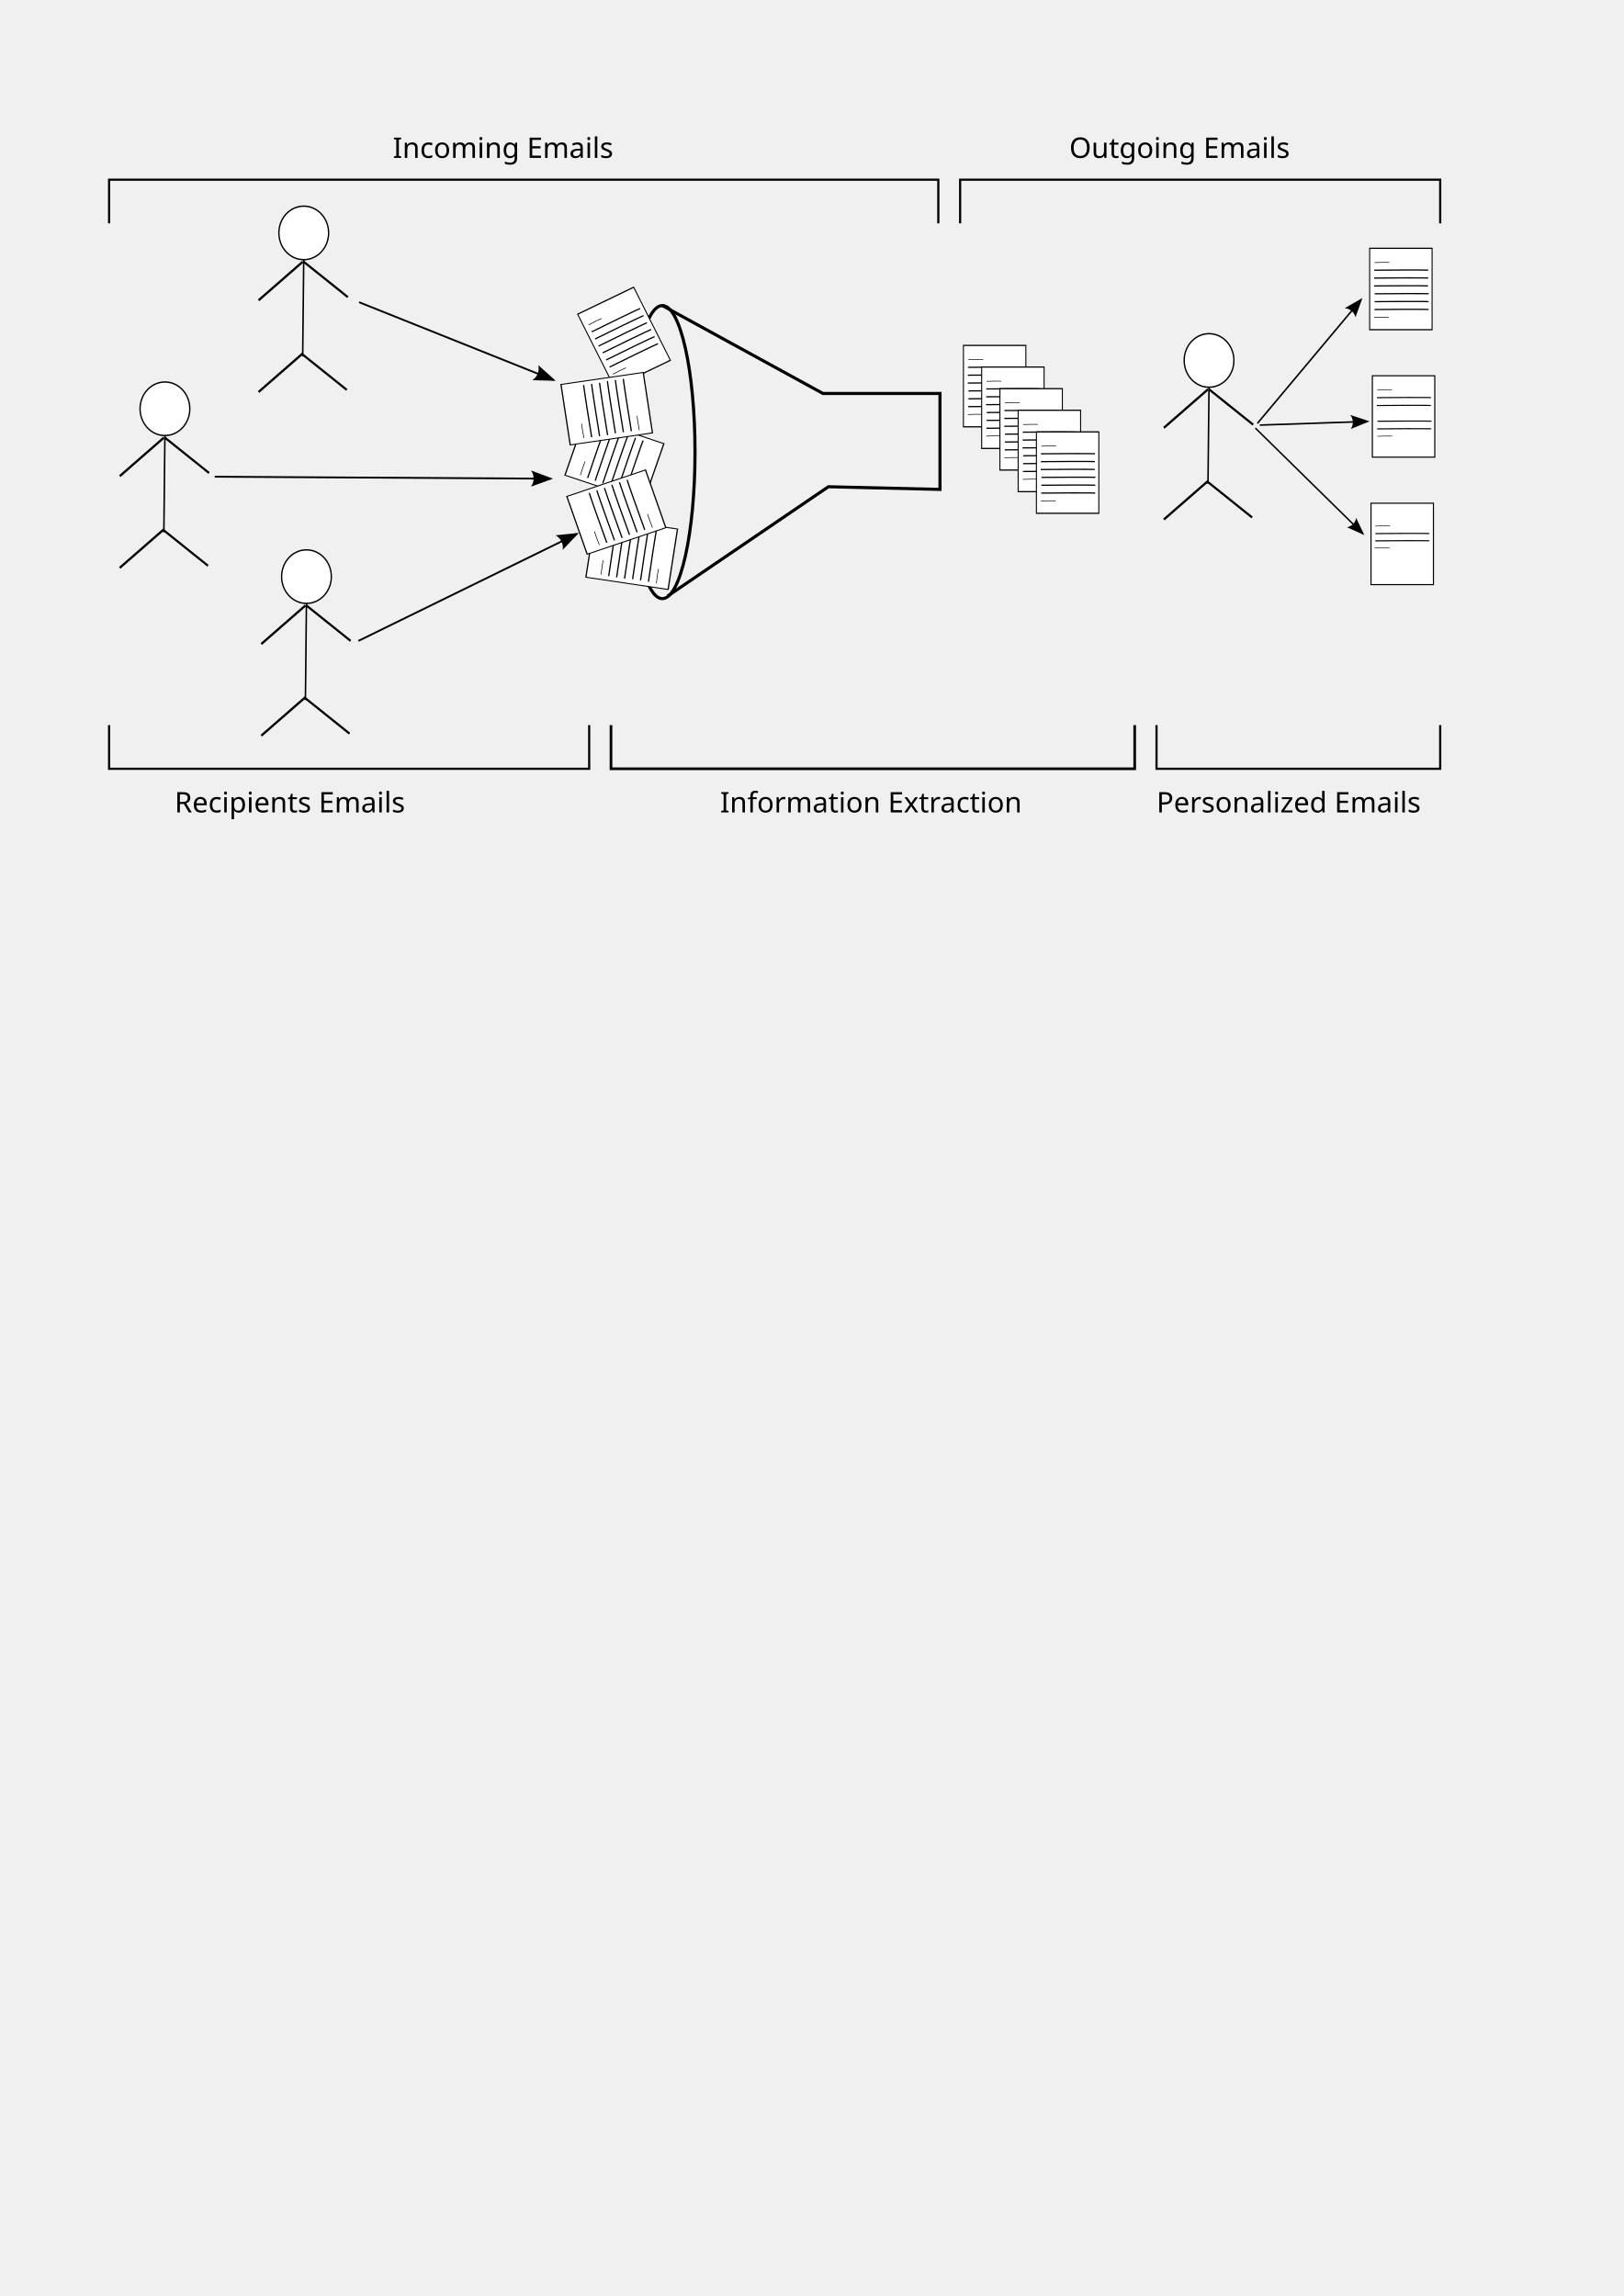
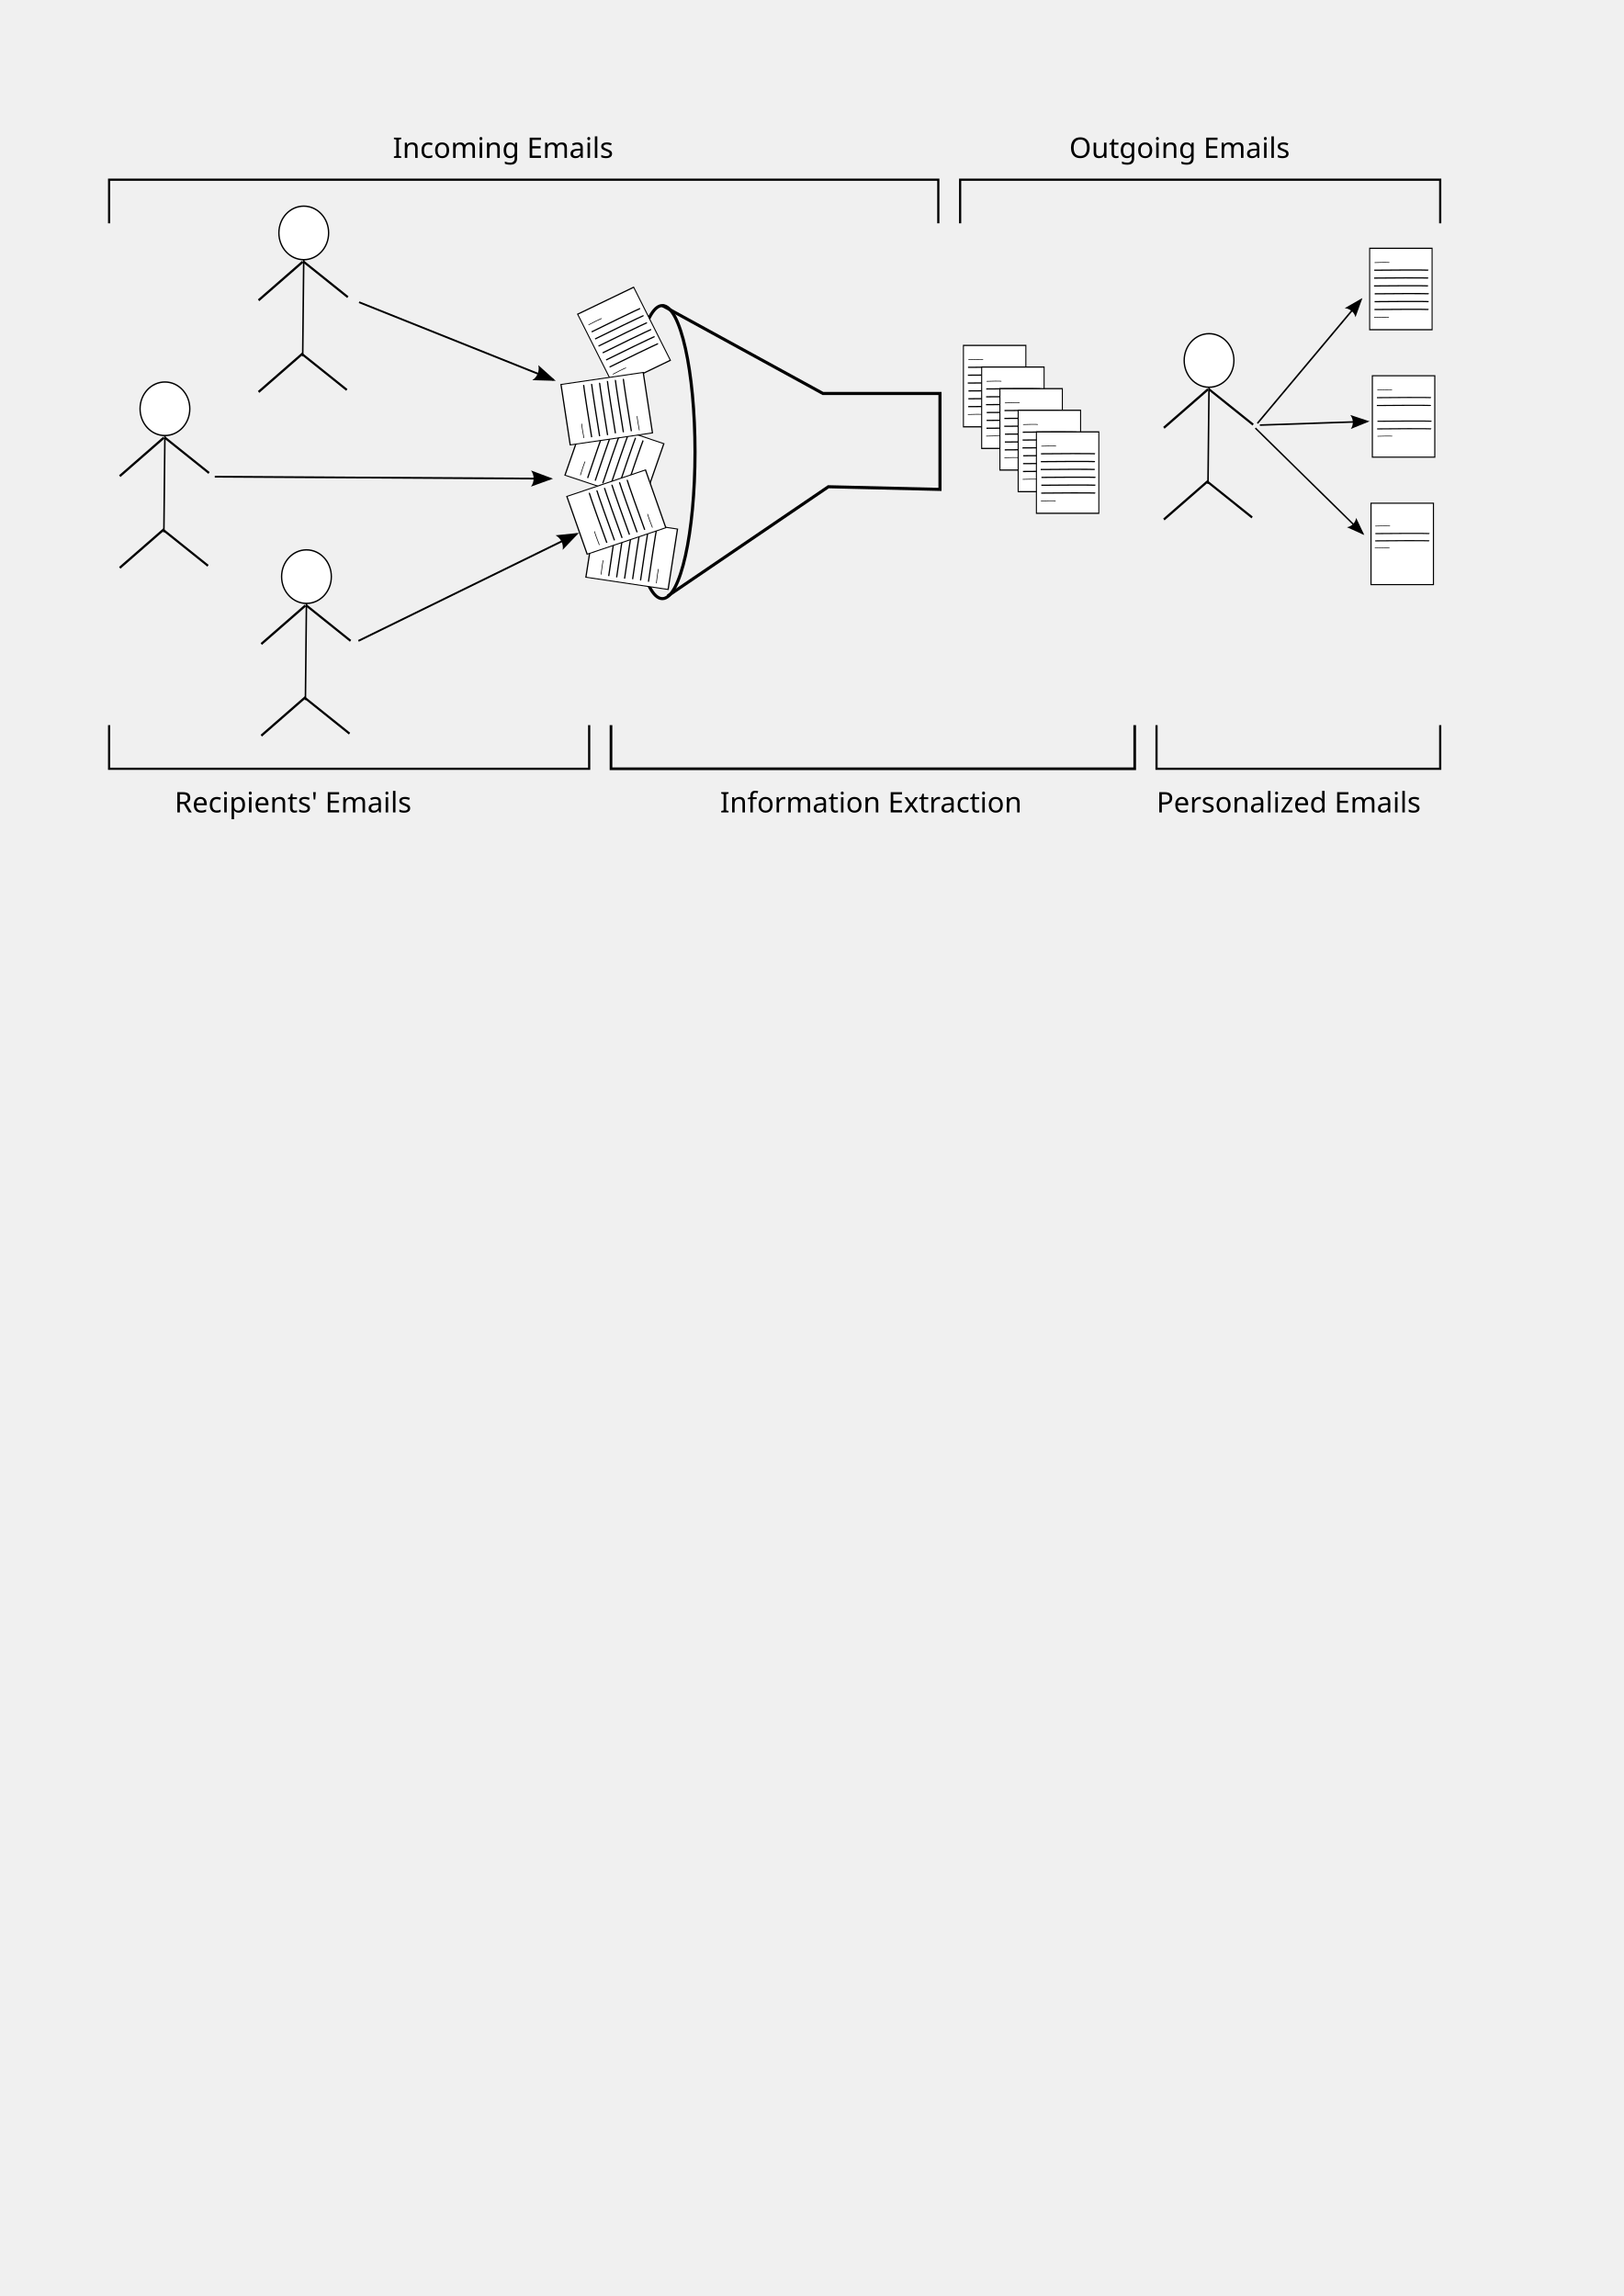
<svg xmlns="http://www.w3.org/2000/svg" xmlns:ns1="http://www.openswatchbook.org/uri/2009/osb" width="744.094" height="1052.362" id="svg2" version="1.1">
  <defs id="defs4">
    <linearGradient id="linearGradient9169" ns1:paint="solid">
      <stop style="stop-color:#000000;stop-opacity:1;" offset="0" id="stop9171" />
    </linearGradient>
    <marker orient="auto" refY="0.0" refX="0.0" id="Arrow2Lend" style="overflow:visible;">
      <path id="path4168" style="font-size:12.0;fill-rule:evenodd;stroke-width:0.625;stroke-linejoin:round;" d="M 8.719,4.034 L -2.207,0.016 L 8.719,-4.002 C 6.973,-1.63 6.983,1.616 8.719,4.034 z " transform="scale(1.1) rotate(180) translate(1,0)" />
    </marker>
    <marker orient="auto" refY="0.0" refX="0.0" id="Arrow1Lend" style="overflow:visible;">
      <path id="path4150" d="M 0.0,0.0 L 5.0,-5.0 L -12.5,0.0 L 5.0,5.0 L 0.0,0.0 z " style="fill-rule:evenodd;stroke:#000000;stroke-width:1.0pt;marker-start:none;" transform="scale(0.8) rotate(180) translate(12.5,0)" />
    </marker>
    <marker orient="auto" refY="0.0" refX="0.0" id="Arrow1Mend" style="overflow:visible;">
      <path id="path4156" d="M 0.0,0.0 L 5.0,-5.0 L -12.5,0.0 L 5.0,5.0 L 0.0,0.0 z " style="fill-rule:evenodd;stroke:#000000;stroke-width:1.0pt;marker-start:none;" transform="scale(0.4) rotate(180) translate(10,0)" />
    </marker>
    <marker orient="auto" refY="0.0" refX="0.0" id="Arrow2Lstart" style="overflow:visible">
      <path id="path4165" style="font-size:12.0;fill-rule:evenodd;stroke-width:0.625;stroke-linejoin:round" d="M 8.719,4.034 L -2.207,0.016 L 8.719,-4.002 C 6.973,-1.63 6.983,1.616 8.719,4.034 z " transform="scale(1.1) translate(1,0)" />
    </marker>
    <marker orient="auto" refY="0.0" refX="0.0" id="Arrow1Lstart" style="overflow:visible">
      <path id="path4147" d="M 0.0,0.0 L 5.0,-5.0 L -12.5,0.0 L 5.0,5.0 L 0.0,0.0 z " style="fill-rule:evenodd;stroke:#000000;stroke-width:1.0pt;marker-start:none" transform="scale(0.8) translate(12.5,0)" />
    </marker>
  </defs>
  <g id="layer1" style="display:inline" />
  <g id="layer3" style="display:inline">
    <g transform="matrix(0.9499535,0,0,1.022626,2.678176,56.93353)" id="g3038" style="display:inline">
      <path style="fill:#ffffff;fill-rule:evenodd;stroke:#000000;stroke-width:1px;stroke-linecap:butt;stroke-linejoin:miter;stroke-opacity:1" id="path3040" d="m 95,120.362 c 0,10.493 -8.283,19 -18.5,19 -10.217,0 -18.5,-8.507 -18.5,-19 0,-10.493 8.283,-19 18.5,-19 10.217,0 18.5,8.507 18.5,19 z" transform="matrix(0.6484769,0,0,0.6316722,27.13904,51.51095)" />
      <path style="fill:none;stroke:#000000;stroke-width:0.738px;stroke-linecap:butt;stroke-linejoin:miter;stroke-opacity:1" d="m 76.733,139.491 c -0.495,43.384 -0.495,43.384 -0.495,43.384" id="path3042" />
      <path style="fill:none;stroke:#000000;stroke-width:1px;stroke-linecap:butt;stroke-linejoin:miter;stroke-opacity:1" d="m 76.733,140.481 c 21.287,15.842 21.287,15.842 21.287,15.842" id="path3044" />
      <path id="path3046" d="M 54.95,157.736 C 76.238,140.481 76.238,140.481 76.238,140.481" style="fill:none;stroke:#000000;stroke-width:1.044px;stroke-linecap:butt;stroke-linejoin:miter;stroke-opacity:1" />
      <path style="fill:none;stroke:#000000;stroke-width:1px;stroke-linecap:butt;stroke-linejoin:miter;stroke-opacity:1" d="m 76.238,182.065 c 21.287,15.842 21.287,15.842 21.287,15.842" id="path3048" />
      <path style="fill:none;stroke:#000000;stroke-width:1.044px;stroke-linecap:butt;stroke-linejoin:miter;stroke-opacity:1" d="M 54.95,198.825 C 76.238,181.57 76.238,181.57 76.238,181.57" id="path3050" />
    </g>
    <g style="display:inline" id="g3052" transform="matrix(0.9499535,0,0,1.022626,66.29419,-23.66835)">
      <path transform="matrix(0.6484769,0,0,0.6316722,27.13904,51.51095)" d="m 95,120.362 c 0,10.493 -8.283,19 -18.5,19 -10.217,0 -18.5,-8.507 -18.5,-19 0,-10.493 8.283,-19 18.5,-19 10.217,0 18.5,8.507 18.5,19 z" id="path3054" style="fill:#ffffff;fill-rule:evenodd;stroke:#000000;stroke-width:1px;stroke-linecap:butt;stroke-linejoin:miter;stroke-opacity:1" />
      <path id="path3056" d="m 76.733,139.491 c -0.495,43.384 -0.495,43.384 -0.495,43.384" style="fill:none;stroke:#000000;stroke-width:0.738px;stroke-linecap:butt;stroke-linejoin:miter;stroke-opacity:1" />
      <path id="path3058" d="m 76.733,140.481 c 21.287,15.842 21.287,15.842 21.287,15.842" style="fill:none;stroke:#000000;stroke-width:1px;stroke-linecap:butt;stroke-linejoin:miter;stroke-opacity:1" />
      <path style="fill:none;stroke:#000000;stroke-width:1.044px;stroke-linecap:butt;stroke-linejoin:miter;stroke-opacity:1" d="M 54.95,157.736 C 76.238,140.481 76.238,140.481 76.238,140.481" id="path3060" />
      <path id="path3062" d="m 76.238,182.065 c 21.287,15.842 21.287,15.842 21.287,15.842" style="fill:none;stroke:#000000;stroke-width:1px;stroke-linecap:butt;stroke-linejoin:miter;stroke-opacity:1" />
      <path id="path3064" d="M 54.95,198.825 C 76.238,181.57 76.238,181.57 76.238,181.57" style="fill:none;stroke:#000000;stroke-width:1.044px;stroke-linecap:butt;stroke-linejoin:miter;stroke-opacity:1" />
    </g>
    <g transform="matrix(0.9499535,0,0,1.022626,67.54155,133.8717)" id="g3066" style="display:inline">
      <path style="fill:#ffffff;fill-rule:evenodd;stroke:#000000;stroke-width:1px;stroke-linecap:butt;stroke-linejoin:miter;stroke-opacity:1" id="path3068" d="m 95,120.362 c 0,10.493 -8.283,19 -18.5,19 -10.217,0 -18.5,-8.507 -18.5,-19 0,-10.493 8.283,-19 18.5,-19 10.217,0 18.5,8.507 18.5,19 z" transform="matrix(0.6484769,0,0,0.6316722,27.13904,51.51095)" />
      <path style="fill:none;stroke:#000000;stroke-width:0.738px;stroke-linecap:butt;stroke-linejoin:miter;stroke-opacity:1" d="m 76.733,139.491 c -0.495,43.384 -0.495,43.384 -0.495,43.384" id="path3070" />
      <path style="fill:none;stroke:#000000;stroke-width:1px;stroke-linecap:butt;stroke-linejoin:miter;stroke-opacity:1" d="m 76.733,140.481 c 21.287,15.842 21.287,15.842 21.287,15.842" id="path3072" />
      <path id="path3074" d="M 54.95,157.736 C 76.238,140.481 76.238,140.481 76.238,140.481" style="fill:none;stroke:#000000;stroke-width:1.044px;stroke-linecap:butt;stroke-linejoin:miter;stroke-opacity:1" />
      <path style="fill:none;stroke:#000000;stroke-width:1px;stroke-linecap:butt;stroke-linejoin:miter;stroke-opacity:1" d="m 76.238,182.065 c 21.287,15.842 21.287,15.842 21.287,15.842" id="path3076" />
      <path style="fill:none;stroke:#000000;stroke-width:1.044px;stroke-linecap:butt;stroke-linejoin:miter;stroke-opacity:1" d="M 54.95,198.825 C 76.238,181.57 76.238,181.57 76.238,181.57" id="path3078" />
    </g>
    <g id="g5423">
      <path transform="matrix(1.434479,0,0,1.404426,163.8277,-297.419)" style="fill:none;stroke:#000000;stroke-opacity:1" d="m 107.826,359.319 a 10.435,47.826 0 1 1 -20.87,0 10.435,47.826 0 1 1 20.87,0 z" id="path3080" />
      <path id="path3880" d="m 303.533,140.049 c 73.595,40.301 73.595,40.301 73.595,40.301 l 53.637,0 0,43.965 -51.142,-1.221 -73.595,50.071" style="fill:none;stroke:#000000;stroke-width:1.419px;stroke-linecap:butt;stroke-linejoin:miter;stroke-opacity:1" />
    </g>
    <path id="path4820" d="m 164.552,138.523 c 89.085,35.628 89.085,35.628 89.085,35.628" style="fill:none;stroke:#000000;stroke-width:0.84px;stroke-linecap:butt;stroke-linejoin:miter;stroke-opacity:1;marker-end:url(#Arrow2Lend);display:inline" />
    <path style="fill:none;stroke:#000000;stroke-width:0.838px;stroke-linecap:butt;stroke-linejoin:miter;stroke-opacity:1;marker-end:url(#Arrow2Lend);display:inline" d="m 98.423,218.491 c 153.882,0.92 153.882,0.92 153.882,0.92" id="path4823" />
    <path id="path4825" d="M 164.25,293.748 C 264.302,244.747 264.302,244.747 264.302,244.747" style="fill:none;stroke:#000000;stroke-width:0.842px;stroke-linecap:butt;stroke-linejoin:miter;stroke-opacity:1;marker-end:url(#Arrow2Lend);display:inline" />
    <g style="display:inline" id="g4927" transform="matrix(0.9499535,0,0,1.022626,481.1642,34.78639)">
      <path transform="matrix(0.6484769,0,0,0.6316722,27.13904,51.51095)" d="m 95,120.362 c 0,10.493 -8.283,19 -18.5,19 -10.217,0 -18.5,-8.507 -18.5,-19 0,-10.493 8.283,-19 18.5,-19 10.217,0 18.5,8.507 18.5,19 z" id="path4929" style="fill:#ffffff;fill-rule:evenodd;stroke:#000000;stroke-width:1px;stroke-linecap:butt;stroke-linejoin:miter;stroke-opacity:1" />
      <path id="path4931" d="m 76.733,139.491 c -0.495,43.384 -0.495,43.384 -0.495,43.384" style="fill:none;stroke:#000000;stroke-width:0.738px;stroke-linecap:butt;stroke-linejoin:miter;stroke-opacity:1" />
      <path id="path4933" d="m 76.733,140.481 c 21.287,15.842 21.287,15.842 21.287,15.842" style="fill:none;stroke:#000000;stroke-width:1px;stroke-linecap:butt;stroke-linejoin:miter;stroke-opacity:1" />
      <path style="fill:none;stroke:#000000;stroke-width:1.044px;stroke-linecap:butt;stroke-linejoin:miter;stroke-opacity:1" d="M 54.95,157.736 C 76.238,140.481 76.238,140.481 76.238,140.481" id="path4935" />
      <path id="path4937" d="m 76.238,182.065 c 21.287,15.842 21.287,15.842 21.287,15.842" style="fill:none;stroke:#000000;stroke-width:1px;stroke-linecap:butt;stroke-linejoin:miter;stroke-opacity:1" />
      <path id="path4939" d="M 54.95,198.825 C 76.238,181.57 76.238,181.57 76.238,181.57" style="fill:none;stroke:#000000;stroke-width:1.044px;stroke-linecap:butt;stroke-linejoin:miter;stroke-opacity:1" />
    </g>
    <path id="path5009" d="m 576.239,194.038 c 47.497,-56.686 47.497,-56.686 47.497,-56.686" style="fill:none;stroke:#000000;stroke-width:0.73px;stroke-linecap:butt;stroke-linejoin:miter;stroke-opacity:1;marker-end:url(#Arrow2Lend);display:inline" />
    <path style="fill:none;stroke:#000000;stroke-width:0.726px;stroke-linecap:butt;stroke-linejoin:miter;stroke-opacity:1;marker-end:url(#Arrow2Lend);display:inline" d="m 577.345,194.833 c 49.332,-1.672 49.332,-1.672 49.332,-1.672" id="path5011" />
    <path style="fill:none;stroke:#000000;stroke-width:0.681px;stroke-linecap:butt;stroke-linejoin:miter;stroke-opacity:1;marker-end:url(#Arrow2Lend);display:inline" d="M 575.304,196.21 C 624.566,244.617 624.566,244.617 624.566,244.617" id="path5013" />
  </g>
  <g id="layer2" style="display:inline">
    <g id="g3692" transform="matrix(0.267379,-0.1287213,0.1627214,0.3239897,177.5295,76.76781)">
      <rect style="fill:#ffffff;stroke:#000000;stroke-width:1.552;stroke-opacity:1" id="rect3694" width="96.021" height="103.334" x="160.885" y="271.477" />
      <path style="fill:none;stroke:#000000;stroke-width:1.567px;stroke-linecap:butt;stroke-linejoin:miter;stroke-opacity:1" d="m 167.934,299.286 c 82.009,-0.617 83.125,0 83.125,0" id="path3696" />
      <path id="path3698" d="m 167.757,309.267 c 82.009,-0.617 83.125,0 83.125,0" style="fill:none;stroke:#000000;stroke-width:1.567px;stroke-linecap:butt;stroke-linejoin:miter;stroke-opacity:1" />
      <path style="fill:none;stroke:#000000;stroke-width:1.567px;stroke-linecap:butt;stroke-linejoin:miter;stroke-opacity:1" d="m 167.579,319.249 c 82.009,-0.617 83.125,0 83.125,0" id="path3700" />
      <path id="path3702" d="m 168.645,329.231 c 82.009,-0.617 83.125,0 83.125,0" style="fill:none;stroke:#000000;stroke-width:1.567px;stroke-linecap:butt;stroke-linejoin:miter;stroke-opacity:1" />
      <path style="fill:none;stroke:#000000;stroke-width:1.567px;stroke-linecap:butt;stroke-linejoin:miter;stroke-opacity:1" d="m 168.467,339.212 c 82.009,-0.617 83.125,0 83.125,0" id="path3704" />
      <path id="path3706" d="m 168.289,349.194 c 82.009,-0.617 83.125,0 83.125,0" style="fill:none;stroke:#000000;stroke-width:1.567px;stroke-linecap:butt;stroke-linejoin:miter;stroke-opacity:1" />
      <path style="fill:none;stroke:#000000;stroke-width:0.82px;stroke-linecap:butt;stroke-linejoin:miter;stroke-opacity:1" d="m 167.739,359.176 c 22.482,-0.617 22.788,0 22.788,0" id="path3708" />
      <path id="path3710" d="m 168.449,289.611 c 22.482,-0.617 22.788,0 22.788,0" style="fill:none;stroke:#000000;stroke-width:0.82px;stroke-linecap:butt;stroke-linejoin:miter;stroke-opacity:1" />
    </g>
    <flowRoot xml:space="preserve" id="flowRoot9227" style="fill:black;stroke:none;stroke-opacity:1;stroke-width:1px;stroke-linejoin:miter;stroke-linecap:butt;fill-opacity:1;font-family:Sans;font-style:normal;font-weight:normal;font-size:4px;line-height:125%;letter-spacing:0px;word-spacing:0px">
      <flowRegion id="flowRegion9229">
        <rect id="rect9231" width="76.522" height="33.043" x="505.217" y="27.145" />
      </flowRegion>
      <flowPara id="flowPara9233" />
    </flowRoot>
    <g transform="matrix(0.09625567,-0.2760716,0.3489925,0.1166353,148.6837,230.5587)" id="g3916">
      <rect y="271.477" x="160.885" height="103.334" width="96.021" id="rect3918" style="fill:#ffffff;stroke:#000000;stroke-width:1.552;stroke-opacity:1" />
      <path id="path3920" d="m 167.934,299.286 c 82.009,-0.617 83.125,0 83.125,0" style="fill:none;stroke:#000000;stroke-width:1.567px;stroke-linecap:butt;stroke-linejoin:miter;stroke-opacity:1" />
      <path style="fill:none;stroke:#000000;stroke-width:1.567px;stroke-linecap:butt;stroke-linejoin:miter;stroke-opacity:1" d="m 167.757,309.267 c 82.009,-0.617 83.125,0 83.125,0" id="path3922" />
      <path id="path3924" d="m 167.579,319.249 c 82.009,-0.617 83.125,0 83.125,0" style="fill:none;stroke:#000000;stroke-width:1.567px;stroke-linecap:butt;stroke-linejoin:miter;stroke-opacity:1" />
      <path style="fill:none;stroke:#000000;stroke-width:1.567px;stroke-linecap:butt;stroke-linejoin:miter;stroke-opacity:1" d="m 168.645,329.231 c 82.009,-0.617 83.125,0 83.125,0" id="path3926" />
      <path id="path3928" d="m 168.467,339.212 c 82.009,-0.617 83.125,0 83.125,0" style="fill:none;stroke:#000000;stroke-width:1.567px;stroke-linecap:butt;stroke-linejoin:miter;stroke-opacity:1" />
      <path style="fill:none;stroke:#000000;stroke-width:1.567px;stroke-linecap:butt;stroke-linejoin:miter;stroke-opacity:1" d="m 168.289,349.194 c 82.009,-0.617 83.125,0 83.125,0" id="path3930" />
      <path id="path3932" d="m 167.739,359.176 c 22.482,-0.617 22.788,0 22.788,0" style="fill:none;stroke:#000000;stroke-width:0.82px;stroke-linecap:butt;stroke-linejoin:miter;stroke-opacity:1" />
      <path style="fill:none;stroke:#000000;stroke-width:0.82px;stroke-linecap:butt;stroke-linejoin:miter;stroke-opacity:1" d="m 168.449,289.611 c 22.482,-0.617 22.788,0 22.788,0" id="path3934" />
    </g>
    <g transform="matrix(0.04482529,-0.288393,0.3645684,0.05431589,162.3153,296.2165)" id="g3996">
      <rect y="271.477" x="160.885" height="103.334" width="96.021" id="rect3998" style="fill:#ffffff;stroke:#000000;stroke-width:1.552;stroke-opacity:1" />
      <path id="path4000" d="m 167.934,299.286 c 82.009,-0.617 83.125,0 83.125,0" style="fill:none;stroke:#000000;stroke-width:1.567px;stroke-linecap:butt;stroke-linejoin:miter;stroke-opacity:1" />
      <path style="fill:none;stroke:#000000;stroke-width:1.567px;stroke-linecap:butt;stroke-linejoin:miter;stroke-opacity:1" d="m 167.757,309.267 c 82.009,-0.617 83.125,0 83.125,0" id="path4002" />
      <path id="path4004" d="m 167.579,319.249 c 82.009,-0.617 83.125,0 83.125,0" style="fill:none;stroke:#000000;stroke-width:1.567px;stroke-linecap:butt;stroke-linejoin:miter;stroke-opacity:1" />
      <path style="fill:none;stroke:#000000;stroke-width:1.567px;stroke-linecap:butt;stroke-linejoin:miter;stroke-opacity:1" d="m 168.645,329.231 c 82.009,-0.617 83.125,0 83.125,0" id="path4006" />
      <path id="path4008" d="m 168.467,339.212 c 82.009,-0.617 83.125,0 83.125,0" style="fill:none;stroke:#000000;stroke-width:1.567px;stroke-linecap:butt;stroke-linejoin:miter;stroke-opacity:1" />
      <path style="fill:none;stroke:#000000;stroke-width:1.567px;stroke-linecap:butt;stroke-linejoin:miter;stroke-opacity:1" d="m 168.289,349.194 c 82.009,-0.617 83.125,0 83.125,0" id="path4010" />
      <path id="path4012" d="m 167.739,359.176 c 22.482,-0.617 22.788,0 22.788,0" style="fill:none;stroke:#000000;stroke-width:0.82px;stroke-linecap:butt;stroke-linejoin:miter;stroke-opacity:1" />
      <path style="fill:none;stroke:#000000;stroke-width:0.82px;stroke-linecap:butt;stroke-linejoin:miter;stroke-opacity:1" d="m 168.449,289.611 c 22.482,-0.617 22.788,0 22.788,0" id="path4014" />
    </g>
    <g id="g4016" transform="matrix(-0.09695074,-0.2758384,0.3486976,-0.1174776,190.0189,330.2874)">
      <rect style="fill:#ffffff;stroke:#000000;stroke-width:1.552;stroke-opacity:1" id="rect4018" width="96.021" height="103.334" x="160.885" y="271.477" />
      <path style="fill:none;stroke:#000000;stroke-width:1.567px;stroke-linecap:butt;stroke-linejoin:miter;stroke-opacity:1" d="m 167.934,299.286 c 82.009,-0.617 83.125,0 83.125,0" id="path4020" />
      <path id="path4022" d="m 167.757,309.267 c 82.009,-0.617 83.125,0 83.125,0" style="fill:none;stroke:#000000;stroke-width:1.567px;stroke-linecap:butt;stroke-linejoin:miter;stroke-opacity:1" />
      <path style="fill:none;stroke:#000000;stroke-width:1.567px;stroke-linecap:butt;stroke-linejoin:miter;stroke-opacity:1" d="m 167.579,319.249 c 82.009,-0.617 83.125,0 83.125,0" id="path4024" />
      <path id="path4026" d="m 168.645,329.231 c 82.009,-0.617 83.125,0 83.125,0" style="fill:none;stroke:#000000;stroke-width:1.567px;stroke-linecap:butt;stroke-linejoin:miter;stroke-opacity:1" />
      <path style="fill:none;stroke:#000000;stroke-width:1.567px;stroke-linecap:butt;stroke-linejoin:miter;stroke-opacity:1" d="m 168.467,339.212 c 82.009,-0.617 83.125,0 83.125,0" id="path4028" />
      <path id="path4030" d="m 168.289,349.194 c 82.009,-0.617 83.125,0 83.125,0" style="fill:none;stroke:#000000;stroke-width:1.567px;stroke-linecap:butt;stroke-linejoin:miter;stroke-opacity:1" />
      <path style="fill:none;stroke:#000000;stroke-width:0.82px;stroke-linecap:butt;stroke-linejoin:miter;stroke-opacity:1" d="m 167.739,359.176 c 22.482,-0.617 22.788,0 22.788,0" id="path4032" />
      <path id="path4034" d="m 168.449,289.611 c 22.482,-0.617 22.788,0 22.788,0" style="fill:none;stroke:#000000;stroke-width:0.82px;stroke-linecap:butt;stroke-linejoin:miter;stroke-opacity:1" />
    </g>
    <g transform="matrix(-0.04400975,-0.2885134,0.3647206,-0.05332771,169.3818,264.8168)" id="g4036">
      <rect y="271.477" x="160.885" height="103.334" width="96.021" id="rect4038" style="fill:#ffffff;stroke:#000000;stroke-width:1.552;stroke-opacity:1" />
      <path id="path4040" d="m 167.934,299.286 c 82.009,-0.617 83.125,0 83.125,0" style="fill:none;stroke:#000000;stroke-width:1.567px;stroke-linecap:butt;stroke-linejoin:miter;stroke-opacity:1" />
      <path style="fill:none;stroke:#000000;stroke-width:1.567px;stroke-linecap:butt;stroke-linejoin:miter;stroke-opacity:1" d="m 167.757,309.267 c 82.009,-0.617 83.125,0 83.125,0" id="path4042" />
      <path id="path4044" d="m 167.579,319.249 c 82.009,-0.617 83.125,0 83.125,0" style="fill:none;stroke:#000000;stroke-width:1.567px;stroke-linecap:butt;stroke-linejoin:miter;stroke-opacity:1" />
      <path style="fill:none;stroke:#000000;stroke-width:1.567px;stroke-linecap:butt;stroke-linejoin:miter;stroke-opacity:1" d="m 168.645,329.231 c 82.009,-0.617 83.125,0 83.125,0" id="path4046" />
      <path id="path4048" d="m 168.467,339.212 c 82.009,-0.617 83.125,0 83.125,0" style="fill:none;stroke:#000000;stroke-width:1.567px;stroke-linecap:butt;stroke-linejoin:miter;stroke-opacity:1" />
      <path style="fill:none;stroke:#000000;stroke-width:1.567px;stroke-linecap:butt;stroke-linejoin:miter;stroke-opacity:1" d="m 168.289,349.194 c 82.009,-0.617 83.125,0 83.125,0" id="path4050" />
      <path id="path4052" d="m 167.739,359.176 c 22.482,-0.617 22.788,0 22.788,0" style="fill:none;stroke:#000000;stroke-width:0.82px;stroke-linecap:butt;stroke-linejoin:miter;stroke-opacity:1" />
      <path style="fill:none;stroke:#000000;stroke-width:0.82px;stroke-linecap:butt;stroke-linejoin:miter;stroke-opacity:1" d="m 168.449,289.611 c 22.482,-0.617 22.788,0 22.788,0" id="path4054" />
    </g>
    <g id="g4827" transform="matrix(0.2979553,0,0,0.3610398,393.5741,60.30777)">
      <rect style="fill:#ffffff;stroke:#000000;stroke-width:1.552;stroke-opacity:1" id="rect4829" width="96.021" height="103.334" x="160.885" y="271.477" />
      <path style="fill:none;stroke:#000000;stroke-width:1.567px;stroke-linecap:butt;stroke-linejoin:miter;stroke-opacity:1" d="m 167.934,299.286 c 82.009,-0.617 83.125,0 83.125,0" id="path4831" />
      <path id="path4833" d="m 167.757,309.267 c 82.009,-0.617 83.125,0 83.125,0" style="fill:none;stroke:#000000;stroke-width:1.567px;stroke-linecap:butt;stroke-linejoin:miter;stroke-opacity:1" />
      <path style="fill:none;stroke:#000000;stroke-width:1.567px;stroke-linecap:butt;stroke-linejoin:miter;stroke-opacity:1" d="m 167.579,319.249 c 82.009,-0.617 83.125,0 83.125,0" id="path4835" />
      <path id="path4837" d="m 168.645,329.231 c 82.009,-0.617 83.125,0 83.125,0" style="fill:none;stroke:#000000;stroke-width:1.567px;stroke-linecap:butt;stroke-linejoin:miter;stroke-opacity:1" />
      <path style="fill:none;stroke:#000000;stroke-width:1.567px;stroke-linecap:butt;stroke-linejoin:miter;stroke-opacity:1" d="m 168.467,339.212 c 82.009,-0.617 83.125,0 83.125,0" id="path4839" />
      <path id="path4841" d="m 168.289,349.194 c 82.009,-0.617 83.125,0 83.125,0" style="fill:none;stroke:#000000;stroke-width:1.567px;stroke-linecap:butt;stroke-linejoin:miter;stroke-opacity:1" />
      <path style="fill:none;stroke:#000000;stroke-width:0.82px;stroke-linecap:butt;stroke-linejoin:miter;stroke-opacity:1" d="m 167.739,359.176 c 22.482,-0.617 22.788,0 22.788,0" id="path4843" />
      <path id="path4845" d="m 168.449,289.611 c 22.482,-0.617 22.788,0 22.788,0" style="fill:none;stroke:#000000;stroke-width:0.82px;stroke-linecap:butt;stroke-linejoin:miter;stroke-opacity:1" />
    </g>
    <g transform="matrix(0.2979553,0,0,0.3610398,401.9345,70.21632)" id="g4847">
      <rect y="271.477" x="160.885" height="103.334" width="96.021" id="rect4849" style="fill:#ffffff;stroke:#000000;stroke-width:1.552;stroke-opacity:1" />
      <path id="path4851" d="m 167.934,299.286 c 82.009,-0.617 83.125,0 83.125,0" style="fill:none;stroke:#000000;stroke-width:1.567px;stroke-linecap:butt;stroke-linejoin:miter;stroke-opacity:1" />
      <path style="fill:none;stroke:#000000;stroke-width:1.567px;stroke-linecap:butt;stroke-linejoin:miter;stroke-opacity:1" d="m 167.757,309.267 c 82.009,-0.617 83.125,0 83.125,0" id="path4853" />
      <path id="path4855" d="m 167.579,319.249 c 82.009,-0.617 83.125,0 83.125,0" style="fill:none;stroke:#000000;stroke-width:1.567px;stroke-linecap:butt;stroke-linejoin:miter;stroke-opacity:1" />
      <path style="fill:none;stroke:#000000;stroke-width:1.567px;stroke-linecap:butt;stroke-linejoin:miter;stroke-opacity:1" d="m 168.645,329.231 c 82.009,-0.617 83.125,0 83.125,0" id="path4857" />
      <path id="path4859" d="m 168.467,339.212 c 82.009,-0.617 83.125,0 83.125,0" style="fill:none;stroke:#000000;stroke-width:1.567px;stroke-linecap:butt;stroke-linejoin:miter;stroke-opacity:1" />
      <path style="fill:none;stroke:#000000;stroke-width:1.567px;stroke-linecap:butt;stroke-linejoin:miter;stroke-opacity:1" d="m 168.289,349.194 c 82.009,-0.617 83.125,0 83.125,0" id="path4861" />
      <path id="path4863" d="m 167.739,359.176 c 22.482,-0.617 22.788,0 22.788,0" style="fill:none;stroke:#000000;stroke-width:0.82px;stroke-linecap:butt;stroke-linejoin:miter;stroke-opacity:1" />
      <path style="fill:none;stroke:#000000;stroke-width:0.82px;stroke-linecap:butt;stroke-linejoin:miter;stroke-opacity:1" d="m 168.449,289.611 c 22.482,-0.617 22.788,0 22.788,0" id="path4865" />
    </g>
    <g id="g4867" transform="matrix(0.2979553,0,0,0.3610398,410.295,80.12488)">
      <rect style="fill:#ffffff;stroke:#000000;stroke-width:1.552;stroke-opacity:1" id="rect4869" width="96.021" height="103.334" x="160.885" y="271.477" />
      <path style="fill:none;stroke:#000000;stroke-width:1.567px;stroke-linecap:butt;stroke-linejoin:miter;stroke-opacity:1" d="m 167.934,299.286 c 82.009,-0.617 83.125,0 83.125,0" id="path4871" />
      <path id="path4873" d="m 167.757,309.267 c 82.009,-0.617 83.125,0 83.125,0" style="fill:none;stroke:#000000;stroke-width:1.567px;stroke-linecap:butt;stroke-linejoin:miter;stroke-opacity:1" />
      <path style="fill:none;stroke:#000000;stroke-width:1.567px;stroke-linecap:butt;stroke-linejoin:miter;stroke-opacity:1" d="m 167.579,319.249 c 82.009,-0.617 83.125,0 83.125,0" id="path4875" />
      <path id="path4877" d="m 168.645,329.231 c 82.009,-0.617 83.125,0 83.125,0" style="fill:none;stroke:#000000;stroke-width:1.567px;stroke-linecap:butt;stroke-linejoin:miter;stroke-opacity:1" />
      <path style="fill:none;stroke:#000000;stroke-width:1.567px;stroke-linecap:butt;stroke-linejoin:miter;stroke-opacity:1" d="m 168.467,339.212 c 82.009,-0.617 83.125,0 83.125,0" id="path4879" />
      <path id="path4881" d="m 168.289,349.194 c 82.009,-0.617 83.125,0 83.125,0" style="fill:none;stroke:#000000;stroke-width:1.567px;stroke-linecap:butt;stroke-linejoin:miter;stroke-opacity:1" />
      <path style="fill:none;stroke:#000000;stroke-width:0.82px;stroke-linecap:butt;stroke-linejoin:miter;stroke-opacity:1" d="m 167.739,359.176 c 22.482,-0.617 22.788,0 22.788,0" id="path4883" />
      <path id="path4885" d="m 168.449,289.611 c 22.482,-0.617 22.788,0 22.788,0" style="fill:none;stroke:#000000;stroke-width:0.82px;stroke-linecap:butt;stroke-linejoin:miter;stroke-opacity:1" />
    </g>
    <g transform="matrix(0.2979553,0,0,0.3610398,418.6554,90.03344)" id="g4887">
      <rect y="271.477" x="160.885" height="103.334" width="96.021" id="rect4889" style="fill:#ffffff;stroke:#000000;stroke-width:1.552;stroke-opacity:1" />
      <path id="path4891" d="m 167.934,299.286 c 82.009,-0.617 83.125,0 83.125,0" style="fill:none;stroke:#000000;stroke-width:1.567px;stroke-linecap:butt;stroke-linejoin:miter;stroke-opacity:1" />
      <path style="fill:none;stroke:#000000;stroke-width:1.567px;stroke-linecap:butt;stroke-linejoin:miter;stroke-opacity:1" d="m 167.757,309.267 c 82.009,-0.617 83.125,0 83.125,0" id="path4893" />
      <path id="path4895" d="m 167.579,319.249 c 82.009,-0.617 83.125,0 83.125,0" style="fill:none;stroke:#000000;stroke-width:1.567px;stroke-linecap:butt;stroke-linejoin:miter;stroke-opacity:1" />
      <path style="fill:none;stroke:#000000;stroke-width:1.567px;stroke-linecap:butt;stroke-linejoin:miter;stroke-opacity:1" d="m 168.645,329.231 c 82.009,-0.617 83.125,0 83.125,0" id="path4897" />
      <path id="path4899" d="m 168.467,339.212 c 82.009,-0.617 83.125,0 83.125,0" style="fill:none;stroke:#000000;stroke-width:1.567px;stroke-linecap:butt;stroke-linejoin:miter;stroke-opacity:1" />
      <path style="fill:none;stroke:#000000;stroke-width:1.567px;stroke-linecap:butt;stroke-linejoin:miter;stroke-opacity:1" d="m 168.289,349.194 c 82.009,-0.617 83.125,0 83.125,0" id="path4901" />
      <path id="path4903" d="m 167.739,359.176 c 22.482,-0.617 22.788,0 22.788,0" style="fill:none;stroke:#000000;stroke-width:0.82px;stroke-linecap:butt;stroke-linejoin:miter;stroke-opacity:1" />
      <path style="fill:none;stroke:#000000;stroke-width:0.82px;stroke-linecap:butt;stroke-linejoin:miter;stroke-opacity:1" d="m 168.449,289.611 c 22.482,-0.617 22.788,0 22.788,0" id="path4905" />
    </g>
    <g id="g4907" transform="matrix(0.2979553,0,0,0.3610398,427.0159,99.942)">
      <rect style="fill:#ffffff;stroke:#000000;stroke-width:1.552;stroke-opacity:1" id="rect4909" width="96.021" height="103.334" x="160.885" y="271.477" />
      <path style="fill:none;stroke:#000000;stroke-width:1.567px;stroke-linecap:butt;stroke-linejoin:miter;stroke-opacity:1" d="m 167.934,299.286 c 82.009,-0.617 83.125,0 83.125,0" id="path4911" />
      <path id="path4913" d="m 167.757,309.267 c 82.009,-0.617 83.125,0 83.125,0" style="fill:none;stroke:#000000;stroke-width:1.567px;stroke-linecap:butt;stroke-linejoin:miter;stroke-opacity:1" />
      <path style="fill:none;stroke:#000000;stroke-width:1.567px;stroke-linecap:butt;stroke-linejoin:miter;stroke-opacity:1" d="m 167.579,319.249 c 82.009,-0.617 83.125,0 83.125,0" id="path4915" />
      <path id="path4917" d="m 168.645,329.231 c 82.009,-0.617 83.125,0 83.125,0" style="fill:none;stroke:#000000;stroke-width:1.567px;stroke-linecap:butt;stroke-linejoin:miter;stroke-opacity:1" />
      <path style="fill:none;stroke:#000000;stroke-width:1.567px;stroke-linecap:butt;stroke-linejoin:miter;stroke-opacity:1" d="m 168.467,339.212 c 82.009,-0.617 83.125,0 83.125,0" id="path4919" />
      <path id="path4921" d="m 168.289,349.194 c 82.009,-0.617 83.125,0 83.125,0" style="fill:none;stroke:#000000;stroke-width:1.567px;stroke-linecap:butt;stroke-linejoin:miter;stroke-opacity:1" />
      <path style="fill:none;stroke:#000000;stroke-width:0.82px;stroke-linecap:butt;stroke-linejoin:miter;stroke-opacity:1" d="m 167.739,359.176 c 22.482,-0.617 22.788,0 22.788,0" id="path4923" />
      <path id="path4925" d="m 168.449,289.611 c 22.482,-0.617 22.788,0 22.788,0" style="fill:none;stroke:#000000;stroke-width:0.82px;stroke-linecap:butt;stroke-linejoin:miter;stroke-opacity:1" />
    </g>
    <g transform="matrix(0.2979553,0,0,0.3610398,579.7384,15.79751)" id="g4949">
      <rect y="271.477" x="160.885" height="103.334" width="96.021" id="rect4951" style="fill:#ffffff;stroke:#000000;stroke-width:1.552;stroke-opacity:1" />
      <path id="path4953" d="m 167.934,299.286 c 82.009,-0.617 83.125,0 83.125,0" style="fill:none;stroke:#000000;stroke-width:1.567px;stroke-linecap:butt;stroke-linejoin:miter;stroke-opacity:1" />
      <path style="fill:none;stroke:#000000;stroke-width:1.567px;stroke-linecap:butt;stroke-linejoin:miter;stroke-opacity:1" d="m 167.757,309.267 c 82.009,-0.617 83.125,0 83.125,0" id="path4955" />
      <path id="path4957" d="m 167.579,319.249 c 82.009,-0.617 83.125,0 83.125,0" style="fill:none;stroke:#000000;stroke-width:1.567px;stroke-linecap:butt;stroke-linejoin:miter;stroke-opacity:1" />
      <path style="fill:none;stroke:#000000;stroke-width:1.567px;stroke-linecap:butt;stroke-linejoin:miter;stroke-opacity:1" d="m 168.645,329.231 c 82.009,-0.617 83.125,0 83.125,0" id="path4959" />
      <path id="path4961" d="m 168.467,339.212 c 82.009,-0.617 83.125,0 83.125,0" style="fill:none;stroke:#000000;stroke-width:1.567px;stroke-linecap:butt;stroke-linejoin:miter;stroke-opacity:1" />
      <path style="fill:none;stroke:#000000;stroke-width:1.567px;stroke-linecap:butt;stroke-linejoin:miter;stroke-opacity:1" d="m 168.289,349.194 c 82.009,-0.617 83.125,0 83.125,0" id="path4963" />
      <path id="path4965" d="m 167.739,359.176 c 22.482,-0.617 22.788,0 22.788,0" style="fill:none;stroke:#000000;stroke-width:0.82px;stroke-linecap:butt;stroke-linejoin:miter;stroke-opacity:1" />
      <path style="fill:none;stroke:#000000;stroke-width:0.82px;stroke-linecap:butt;stroke-linejoin:miter;stroke-opacity:1" d="m 168.449,289.611 c 22.482,-0.617 22.788,0 22.788,0" id="path4967" />
    </g>
    <rect y="172.228" x="628.911" height="37.308" width="28.61" id="rect4971" style="fill:#ffffff;stroke:#000000;stroke-width:0.509;stroke-opacity:1" />
    <path id="path4973" d="m 631.012,182.268 c 24.435,-0.223 24.768,0 24.768,0" style="fill:none;stroke:#000000;stroke-width:0.514px;stroke-linecap:butt;stroke-linejoin:miter;stroke-opacity:1" />
    <path style="fill:none;stroke:#000000;stroke-width:0.514px;stroke-linecap:butt;stroke-linejoin:miter;stroke-opacity:1" d="m 630.959,185.872 c 24.435,-0.223 24.768,0 24.768,0" id="path4975" />
    <path style="fill:none;stroke:#000000;stroke-width:0.514px;stroke-linecap:butt;stroke-linejoin:miter;stroke-opacity:1" d="m 631.244,193.08 c 24.435,-0.223 24.768,0 24.768,0" id="path4979" />
    <path id="path4981" d="m 631.102,196.579 c 24.435,-0.223 24.768,0 24.768,0" style="fill:none;stroke:#000000;stroke-width:0.514px;stroke-linecap:butt;stroke-linejoin:miter;stroke-opacity:1" />
    <path id="path4985" d="m 631.263,199.956 c 6.699,-0.223 6.79,0 6.79,0" style="fill:none;stroke:#000000;stroke-width:0.269px;stroke-linecap:butt;stroke-linejoin:miter;stroke-opacity:1" />
    <path style="fill:none;stroke:#000000;stroke-width:0.269px;stroke-linecap:butt;stroke-linejoin:miter;stroke-opacity:1" d="m 631.165,178.775 c 6.699,-0.223 6.79,0 6.79,0" id="path4987" />
    <rect style="fill:#ffffff;stroke:#000000;stroke-width:0.509;stroke-opacity:1" id="rect4991" width="28.61" height="37.308" x="628.293" y="230.645" />
    <path id="path4995" d="m 630.291,244.575 c 24.435,-0.223 24.768,0 24.768,0" style="fill:none;stroke:#000000;stroke-width:0.514px;stroke-linecap:butt;stroke-linejoin:miter;stroke-opacity:1" />
    <path style="fill:none;stroke:#000000;stroke-width:0.514px;stroke-linecap:butt;stroke-linejoin:miter;stroke-opacity:1" d="m 630.22,247.903 c 24.435,-0.223 24.768,0 24.768,0" id="path4997" />
    <path style="fill:none;stroke:#000000;stroke-width:0.269px;stroke-linecap:butt;stroke-linejoin:miter;stroke-opacity:1" d="m 630.026,251.109 c 6.699,-0.223 6.79,0 6.79,0" id="path5005" />
    <path id="path5007" d="m 630.238,241.127 c 6.699,-0.223 6.79,0 6.79,0" style="fill:none;stroke:#000000;stroke-width:0.269px;stroke-linecap:butt;stroke-linejoin:miter;stroke-opacity:1" />
    <path style="fill:none;stroke:#000000;stroke-width:1px;stroke-linecap:butt;stroke-linejoin:miter;stroke-opacity:1" d="m 50,102.362 0,-20 380,0 0,20 0,0" id="path3587" />
    <path style="fill:none;stroke:#000000;stroke-width:1px;stroke-linecap:butt;stroke-linejoin:miter;stroke-opacity:1" d="m 440,102.362 0,-20 220,0 0,20 0,0 0,0 0,0 0,0" id="path3589" />
    <text xml:space="preserve" style="font-size:12px;font-style:normal;font-weight:normal;line-height:125%;letter-spacing:0px;word-spacing:0px;fill:#000000;fill-opacity:1;stroke:none;font-family:Sans" x="180" y="72.362" id="text3591">
      <tspan id="tspan3593" x="180" y="72.362" style="font-size:13px;font-style:normal;font-weight:normal;-inkscape-font-specification:Sans">Incoming Emails</tspan>
    </text>
    <text id="text3595" y="72.362" x="490" style="font-size:12px;font-style:normal;font-weight:normal;line-height:125%;letter-spacing:0px;word-spacing:0px;fill:#000000;fill-opacity:1;stroke:none;font-family:Sans" xml:space="preserve">
      <tspan style="font-size:13px;font-style:normal;font-weight:normal;-inkscape-font-specification:Sans" y="72.362" x="490" id="tspan3597">Outgoing Emails</tspan>
    </text>
    <path style="fill:none;stroke:#000000;stroke-width:1px;stroke-linecap:butt;stroke-linejoin:miter;stroke-opacity:1" d="m 50,332.362 0,20 220,0 0,-20 0,0" id="path3599" />
    <path style="fill:none;stroke:#000000;stroke-width:1.225px;stroke-linecap:butt;stroke-linejoin:miter;stroke-opacity:1" d="m 280,332.362 0,20 240,0 0,-20" id="path3601" />
    <path style="fill:none;stroke:#000000;stroke-width:1px;stroke-linecap:butt;stroke-linejoin:miter;stroke-opacity:1" d="m 530,332.362 0,20 130,0 0,-20" id="path3605" />
    <text id="text3607" y="372.362" x="80" style="font-size:12px;font-style:normal;font-weight:normal;line-height:125%;letter-spacing:0px;word-spacing:0px;fill:#000000;fill-opacity:1;stroke:none;font-family:Sans" xml:space="preserve">
-       <tspan style="font-size:13px;font-style:normal;font-weight:normal;-inkscape-font-specification:Sans" y="372.362" x="80" id="tspan3609">Recipients Emails</tspan>
+       <tspan style="font-size:13px;font-style:normal;font-weight:normal;-inkscape-font-specification:Sans" y="372.362" x="80" id="tspan3609">Recipients' Emails</tspan>
    </text>
    <text xml:space="preserve" style="font-size:12px;font-style:normal;font-weight:normal;line-height:125%;letter-spacing:0px;word-spacing:0px;fill:#000000;fill-opacity:1;stroke:none;font-family:Sans" x="330" y="372.362" id="text3611">
      <tspan id="tspan3613" x="330" y="372.362" style="font-size:13px;font-style:normal;font-weight:normal;-inkscape-font-specification:Sans">Information Extraction</tspan>
    </text>
    <text id="text3615" y="372.362" x="530" style="font-size:12px;font-style:normal;font-weight:normal;line-height:125%;letter-spacing:0px;word-spacing:0px;fill:#000000;fill-opacity:1;stroke:none;font-family:Sans" xml:space="preserve">
      <tspan style="font-size:13px;font-style:normal;font-weight:normal;-inkscape-font-specification:Sans" y="372.362" x="530" id="tspan3617">Personalized Emails</tspan>
    </text>
  </g>
</svg>
